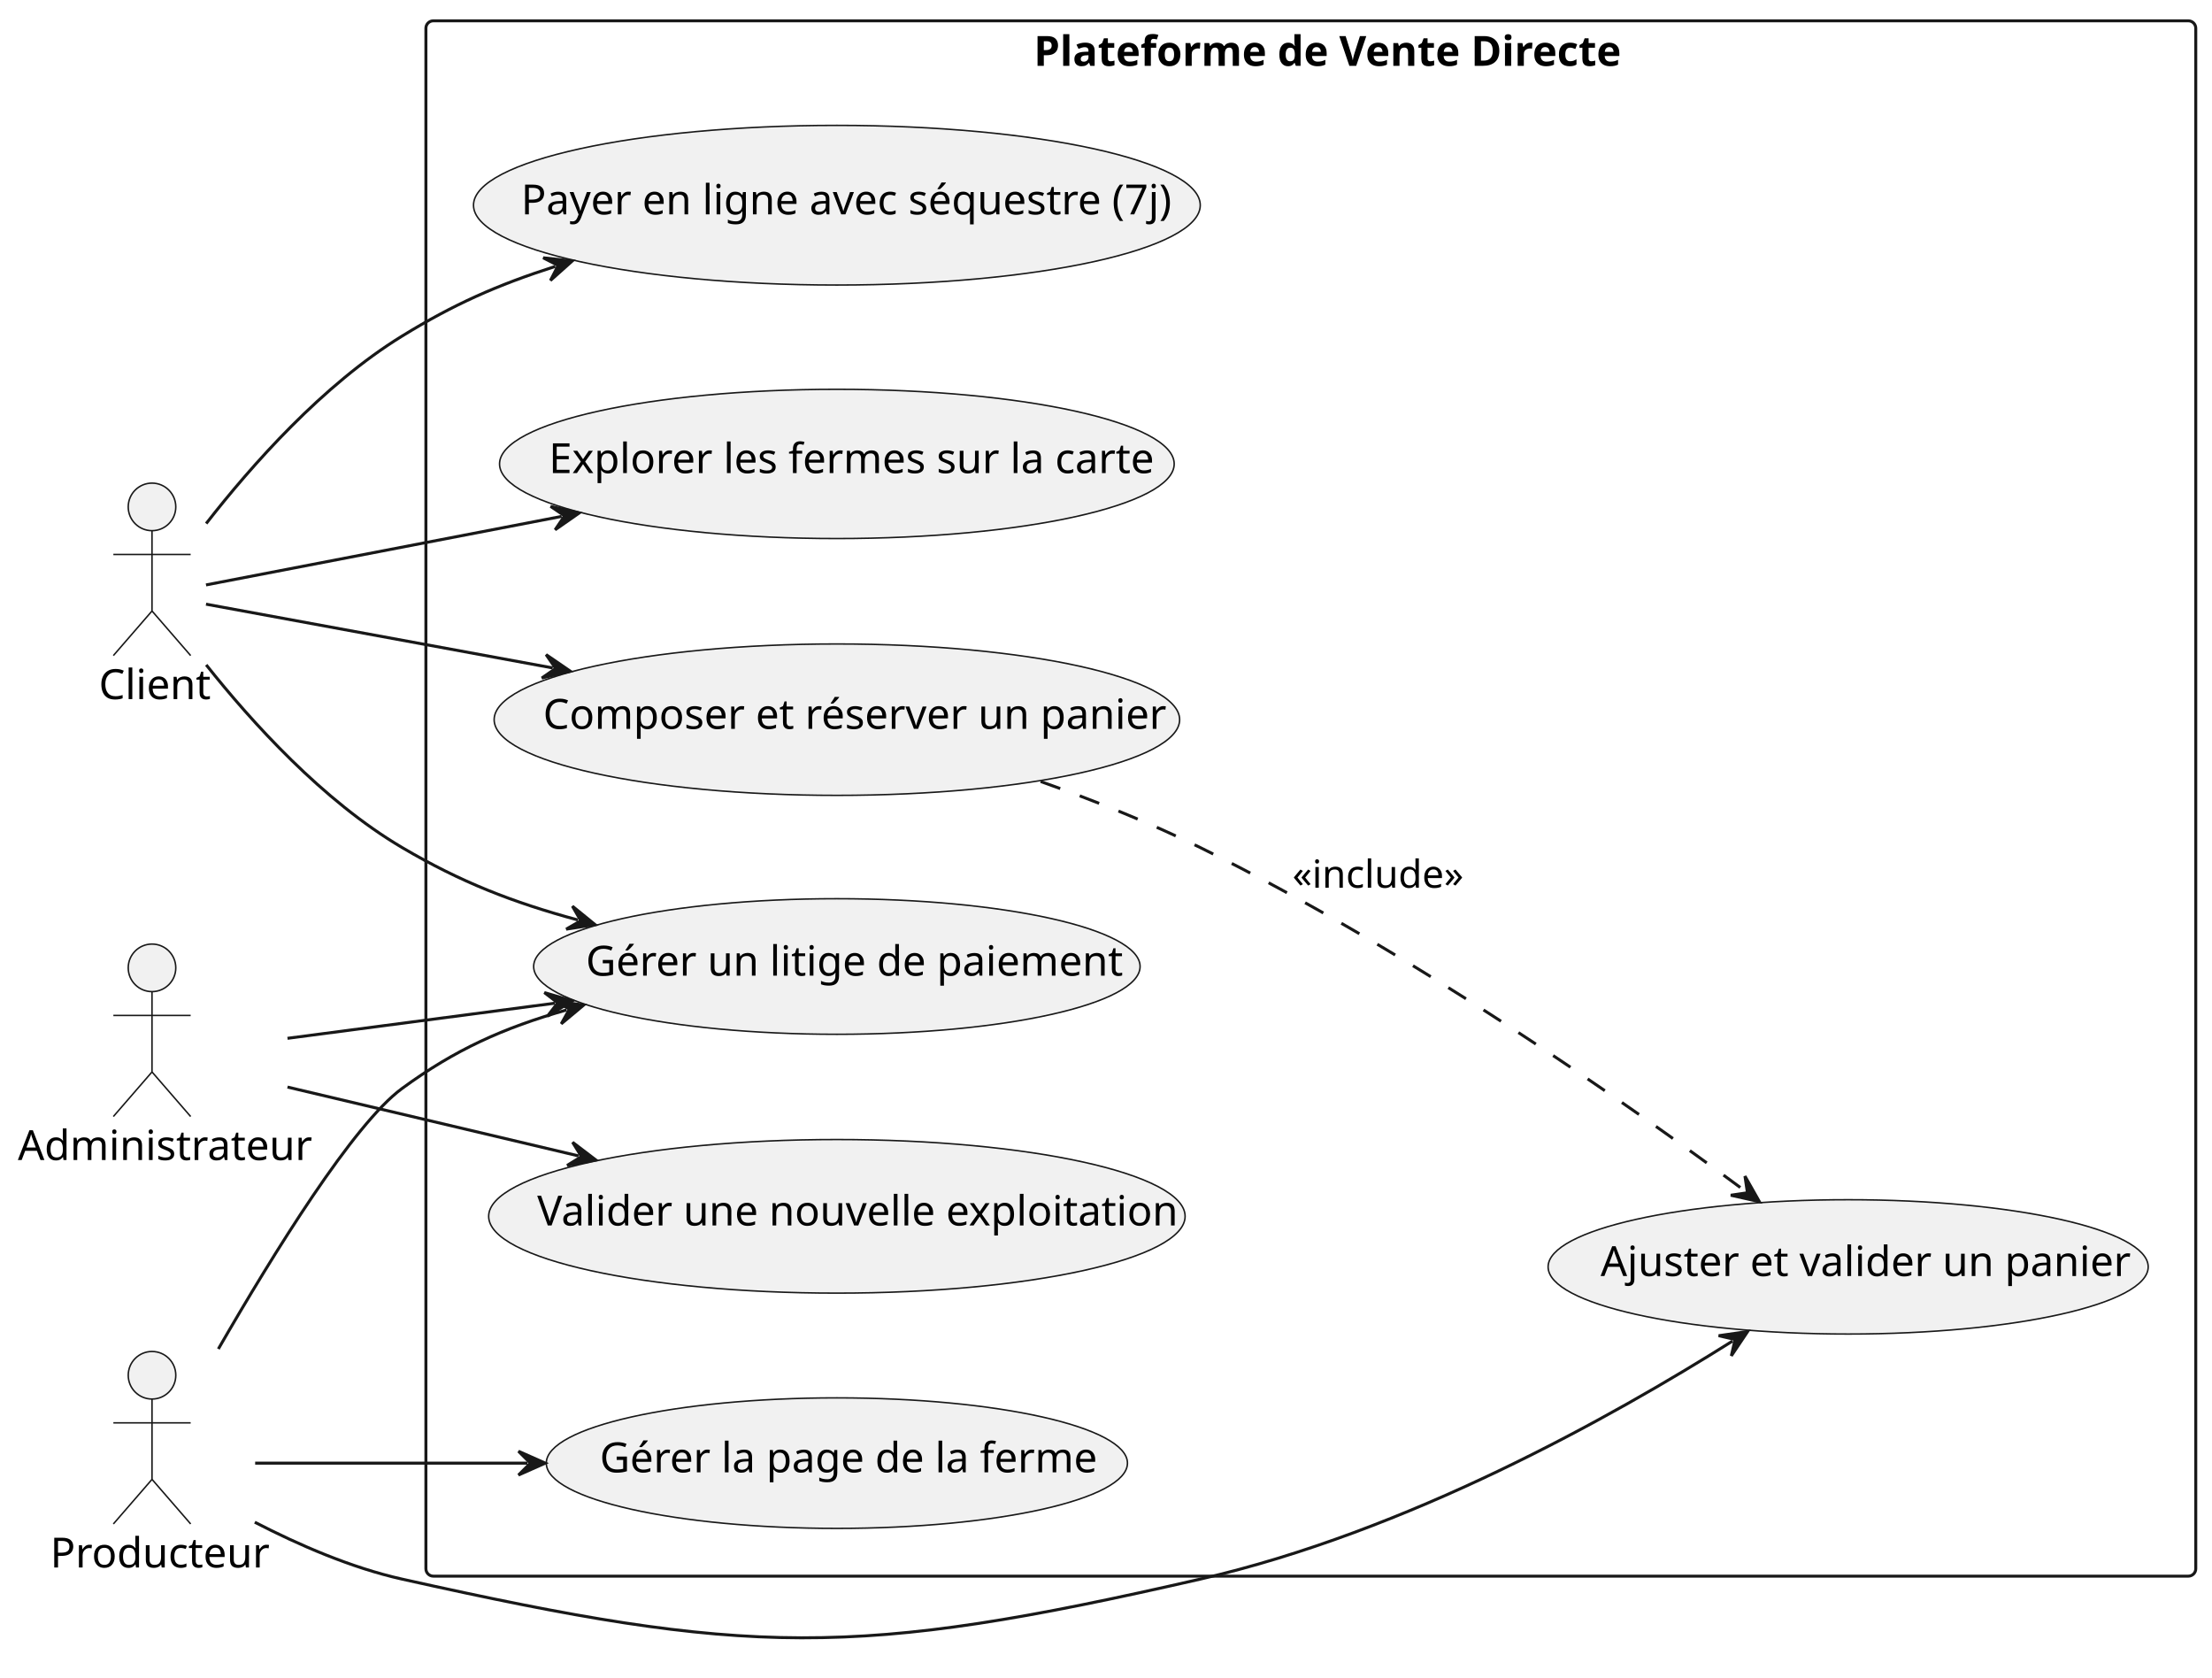
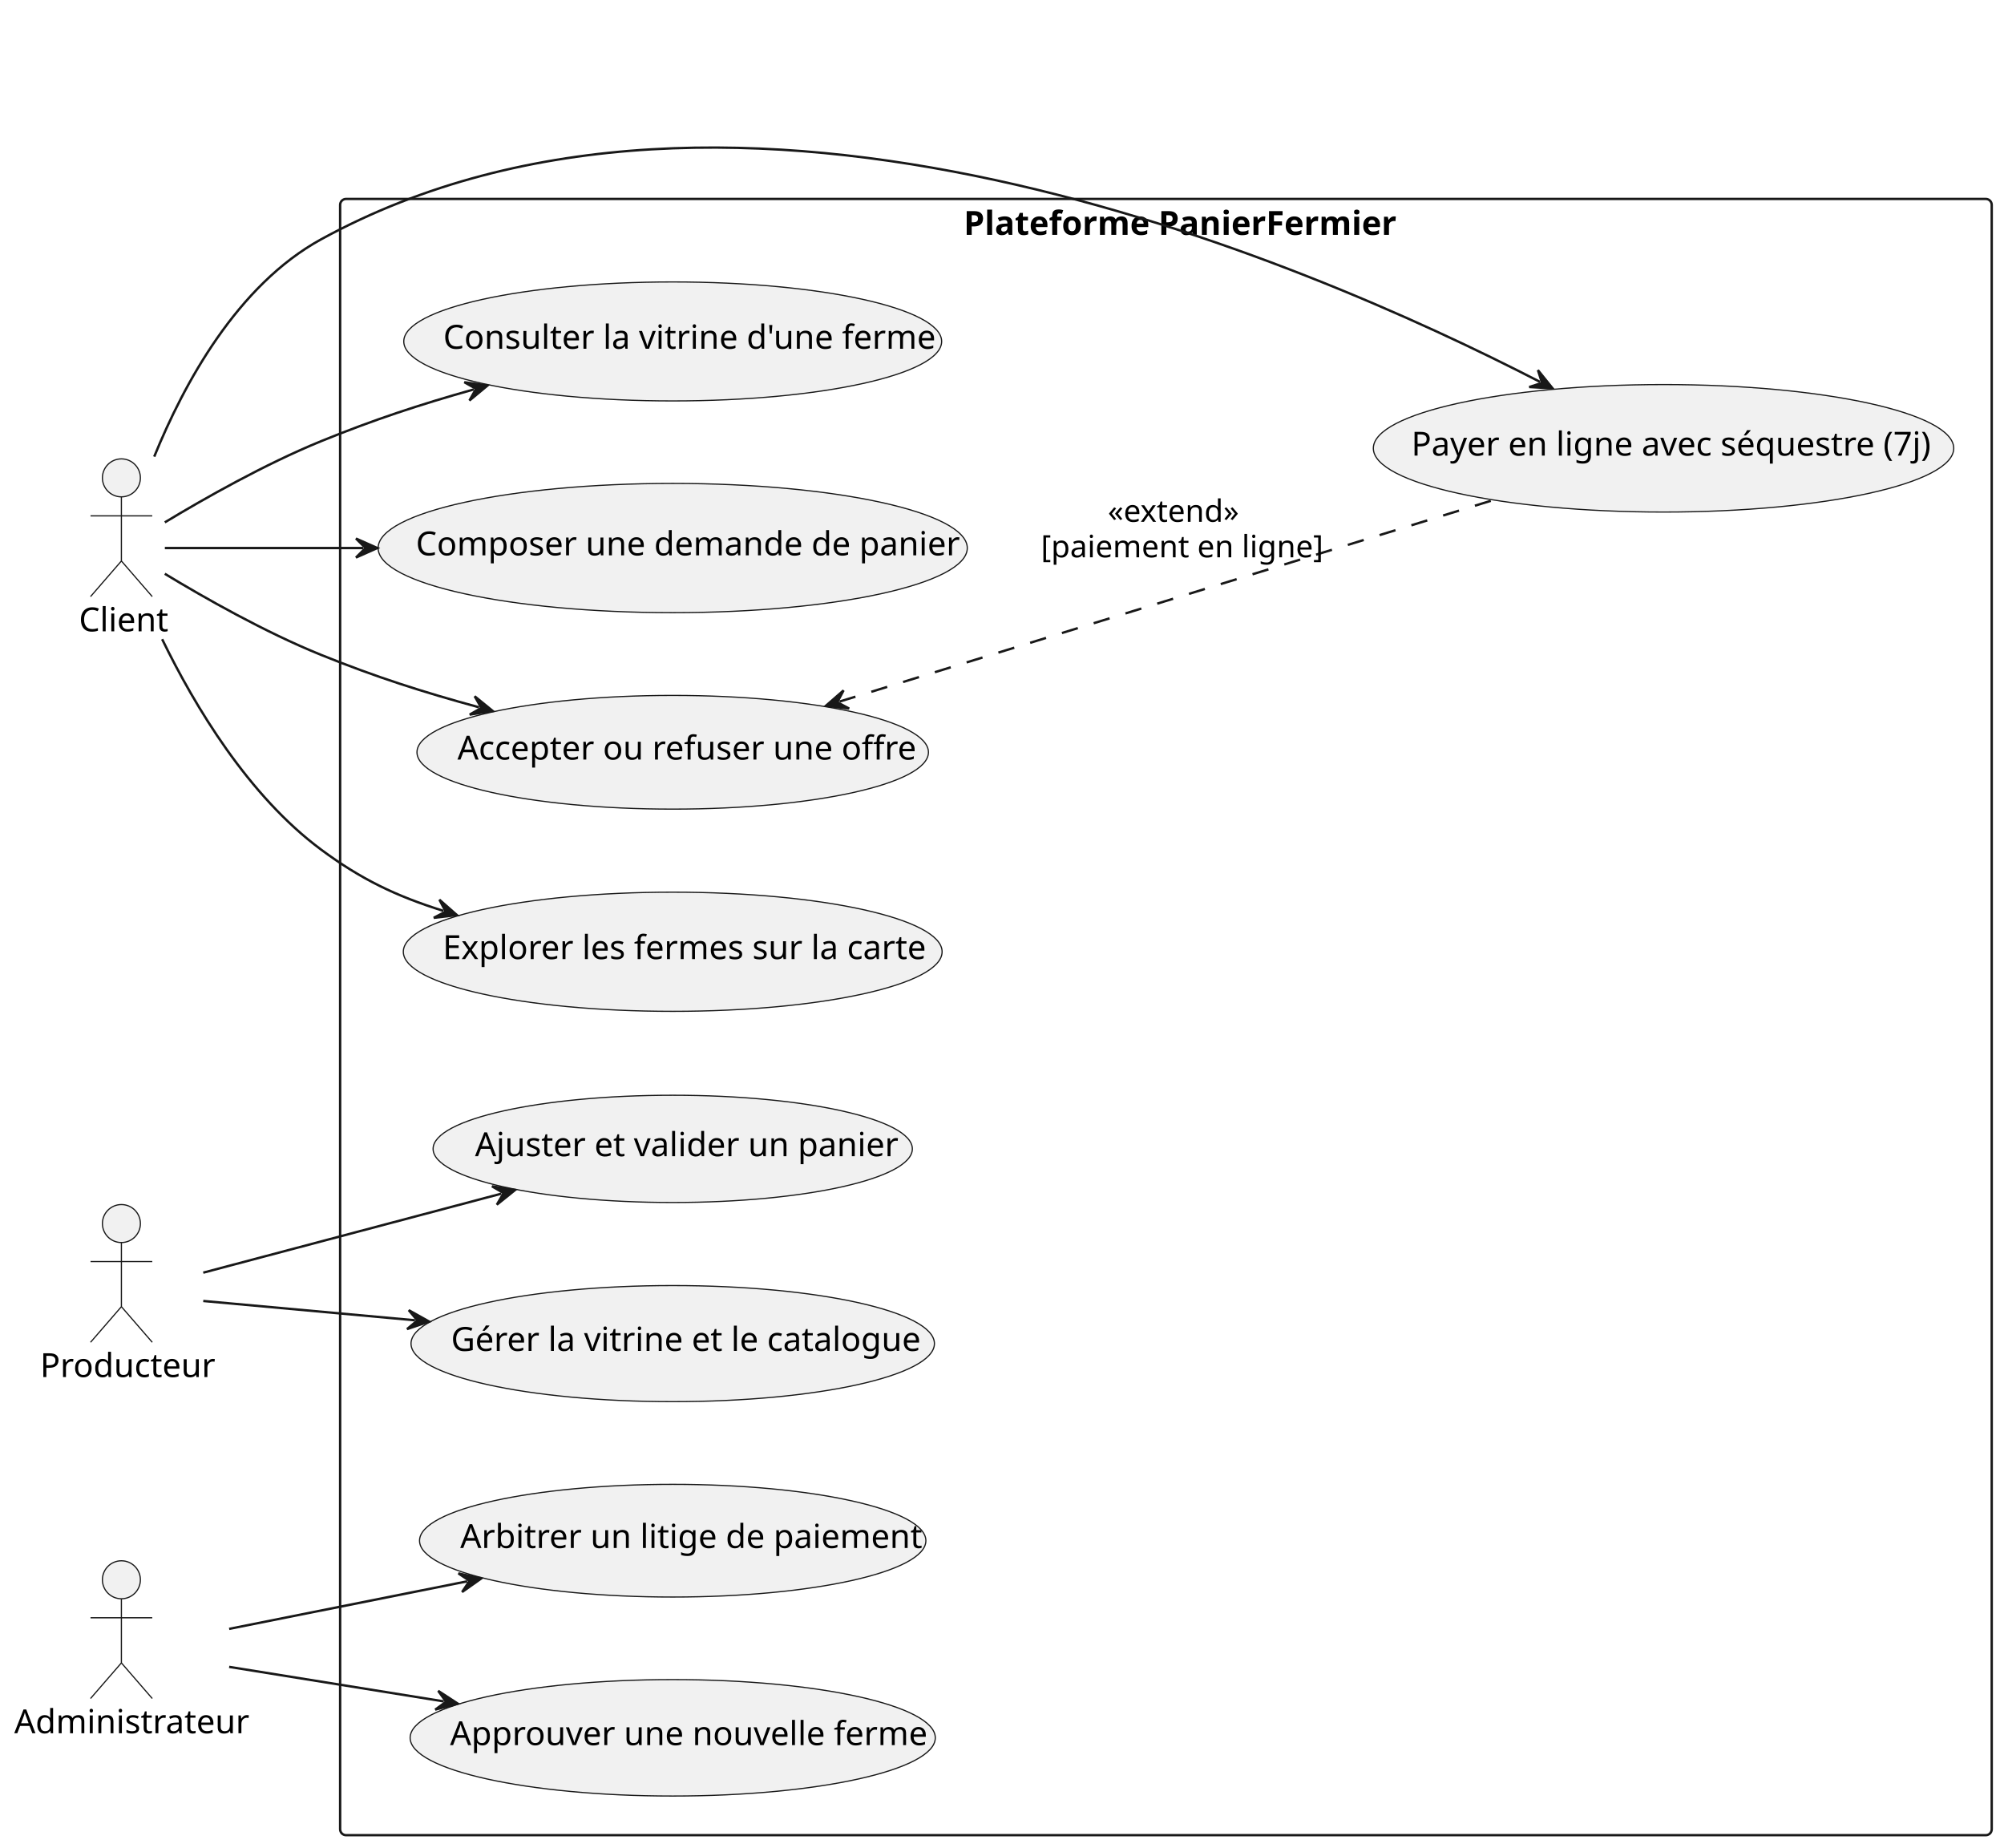
- <svg xmlns="http://www.w3.org/2000/svg" contentStyleType="text/css" data-diagram-type="DESCRIPTION" height="564px" preserveAspectRatio="none" style="width:744px;height:564px;background:#FFFFFF;" version="1.1" viewBox="0 0 744 564" width="744px" zoomAndPan="magnify">
+ <svg xmlns="http://www.w3.org/2000/svg" contentStyleType="text/css" data-diagram-type="DESCRIPTION" height="778px" preserveAspectRatio="none" style="width:844px;height:778px;background:#FFFFFF;" version="1.1" viewBox="0 0 844 778" width="844px" zoomAndPan="magnify">
  <defs />
  <g>
-     <g class="cluster" data-entity="Plateforme de Vente Directe" data-source-line="162" data-uid="ent0005" id="cluster_Plateforme de Vente Directe">
-       <rect fill="none" height="523" rx="2.5" ry="2.5" style="stroke:#181818;stroke-width:1;" width="595.29" x="143.25" y="7" />
-       <text fill="#000000" font-family="sans-serif" font-size="14" font-weight="bold" lengthAdjust="spacing" textLength="186.368" x="347.711" y="22.132">Plateforme de Vente Directe</text>
+     <g class="cluster" data-entity="Plateforme PanierFermier" data-source-line="206" data-uid="ent0005" id="cluster_Plateforme PanierFermier">
+       <rect fill="none" height="689" rx="2.5" ry="2.5" style="stroke:#181818;stroke-width:1;" width="695.58" x="143.25" y="83.77" />
+       <text fill="#000000" font-family="sans-serif" font-size="14" font-weight="bold" lengthAdjust="spacing" textLength="170.338" x="405.871" y="98.902">Plateforme PanierFermier</text>
    </g>
-     <g class="entity" data-entity="UC1" data-source-line="163" data-uid="ent0006" id="entity_UC1">
-       <ellipse cx="281.478" cy="156.002" fill="#F1F1F1" rx="113.458" ry="25.092" style="stroke:#181818;stroke-width:0.5;" />
-       <text fill="#000000" font-family="sans-serif" font-size="14" lengthAdjust="spacing" textLength="193.731" x="184.613" y="159.084">Explorer les fermes sur la carte</text>
+     <g class="entity" data-entity="UC1" data-source-line="207" data-uid="ent0006" id="entity_UC1">
+       <ellipse cx="283.318" cy="400.772" fill="#F1F1F1" rx="113.458" ry="25.092" style="stroke:#181818;stroke-width:0.5;" />
+       <text fill="#000000" font-family="sans-serif" font-size="14" lengthAdjust="spacing" textLength="193.731" x="186.453" y="403.854">Explorer les fermes sur la carte</text>
    </g>
-     <g class="entity" data-entity="UC2" data-source-line="164" data-uid="ent0007" id="entity_UC2">
-       <ellipse cx="281.485" cy="241.997" fill="#F1F1F1" rx="115.284" ry="25.457" style="stroke:#181818;stroke-width:0.5;" />
-       <text fill="#000000" font-family="sans-serif" font-size="14" lengthAdjust="spacing" textLength="197.648" x="182.661" y="245.079">Composer et réserver un panier</text>
+     <g class="entity" data-entity="UC2" data-source-line="208" data-uid="ent0007" id="entity_UC2">
+       <ellipse cx="283.317" cy="143.774" fill="#F1F1F1" rx="113.267" ry="25.053" style="stroke:#181818;stroke-width:0.5;" />
+       <text fill="#000000" font-family="sans-serif" font-size="14" lengthAdjust="spacing" textLength="193.32" x="186.657" y="146.856">Consulter la vitrine d'une ferme</text>
    </g>
-     <g class="entity" data-entity="UC3" data-source-line="165" data-uid="ent0008" id="entity_UC3">
-       <ellipse cx="281.482" cy="69.004" fill="#F1F1F1" rx="122.222" ry="26.844" style="stroke:#181818;stroke-width:0.5;" />
-       <text fill="#000000" font-family="sans-serif" font-size="14" lengthAdjust="spacing" textLength="212.447" x="175.259" y="72.087">Payer en ligne avec séquestre (7j)</text>
+     <g class="entity" data-entity="UC3" data-source-line="209" data-uid="ent0008" id="entity_UC3">
+       <ellipse cx="283.317" cy="230.774" fill="#F1F1F1" rx="124.067" ry="27.213" style="stroke:#181818;stroke-width:0.5;" />
+       <text fill="#000000" font-family="sans-serif" font-size="14" lengthAdjust="spacing" textLength="216.364" x="175.135" y="233.856">Composer une demande de panier</text>
    </g>
-     <g class="entity" data-entity="UC4" data-source-line="166" data-uid="ent0009" id="entity_UC4">
-       <ellipse cx="281.479" cy="491.998" fill="#F1F1F1" rx="97.739" ry="21.948" style="stroke:#181818;stroke-width:0.5;" />
-       <text fill="#000000" font-family="sans-serif" font-size="14" lengthAdjust="spacing" textLength="159.53" x="201.714" y="495.08">Gérer la page de la ferme</text>
+     <g class="entity" data-entity="UC4" data-source-line="210" data-uid="ent0009" id="entity_UC4">
+       <ellipse cx="283.316" cy="316.771" fill="#F1F1F1" rx="107.706" ry="23.941" style="stroke:#181818;stroke-width:0.5;" />
+       <text fill="#000000" font-family="sans-serif" font-size="14" lengthAdjust="spacing" textLength="181.323" x="192.654" y="319.854">Accepter ou refuser une offre</text>
    </g>
-     <g class="entity" data-entity="UC5" data-source-line="167" data-uid="ent0010" id="entity_UC5">
-       <ellipse cx="621.622" cy="426.004" fill="#F1F1F1" rx="100.922" ry="22.584" style="stroke:#181818;stroke-width:0.5;" />
-       <text fill="#000000" font-family="sans-serif" font-size="14" lengthAdjust="spacing" textLength="166.537" x="538.353" y="429.087">Ajuster et valider un panier</text>
+     <g class="entity" data-entity="UC5" data-source-line="211" data-uid="ent0010" id="entity_UC5">
+       <ellipse cx="700.612" cy="188.774" fill="#F1F1F1" rx="122.222" ry="26.844" style="stroke:#181818;stroke-width:0.5;" />
+       <text fill="#000000" font-family="sans-serif" font-size="14" lengthAdjust="spacing" textLength="212.447" x="594.389" y="191.857">Payer en ligne avec séquestre (7j)</text>
    </g>
-     <g class="entity" data-entity="UC6" data-source-line="168" data-uid="ent0011" id="entity_UC6">
-       <ellipse cx="281.485" cy="409.005" fill="#F1F1F1" rx="117.125" ry="25.825" style="stroke:#181818;stroke-width:0.5;" />
-       <text fill="#000000" font-family="sans-serif" font-size="14" lengthAdjust="spacing" textLength="201.585" x="180.692" y="412.087">Valider une nouvelle exploitation</text>
+     <g class="entity" data-entity="UC6" data-source-line="212" data-uid="ent0011" id="entity_UC6">
+       <ellipse cx="283.322" cy="565.774" fill="#F1F1F1" rx="110.222" ry="24.445" style="stroke:#181818;stroke-width:0.5;" />
+       <text fill="#000000" font-family="sans-serif" font-size="14" lengthAdjust="spacing" textLength="186.765" x="189.94" y="568.857">Gérer la vitrine et le catalogue</text>
    </g>
-     <g class="entity" data-entity="UC7" data-source-line="169" data-uid="ent0012" id="entity_UC7">
-       <ellipse cx="281.478" cy="324.998" fill="#F1F1F1" rx="101.989" ry="22.798" style="stroke:#181818;stroke-width:0.5;" />
-       <text fill="#000000" font-family="sans-serif" font-size="14" lengthAdjust="spacing" textLength="168.875" x="197.041" y="328.08">Gérer un litige de paiement</text>
+     <g class="entity" data-entity="UC7" data-source-line="213" data-uid="ent0012" id="entity_UC7">
+       <ellipse cx="283.322" cy="483.774" fill="#F1F1F1" rx="100.922" ry="22.584" style="stroke:#181818;stroke-width:0.5;" />
+       <text fill="#000000" font-family="sans-serif" font-size="14" lengthAdjust="spacing" textLength="166.537" x="200.053" y="486.857">Ajuster et valider un panier</text>
    </g>
-     <g class="entity" data-entity="Client" data-source-line="158" data-uid="ent0002" id="entity_Client">
-       <ellipse cx="51.127" cy="170.45" fill="#F1F1F1" rx="8" ry="8" style="stroke:#181818;stroke-width:0.5;" />
-       <path d="M51.127,178.45 L51.127,205.45 M38.127,186.45 L64.126,186.45 M51.127,205.45 L38.127,220.45 M51.127,205.45 L64.126,220.45" fill="none" style="stroke:#181818;stroke-width:0.5;" />
-       <text fill="#000000" font-family="sans-serif" font-size="14" lengthAdjust="spacing" textLength="35.793" x="33.23" y="235.082">Client</text>
+     <g class="entity" data-entity="UC8" data-source-line="214" data-uid="ent0013" id="entity_UC8">
+       <ellipse cx="283.32" cy="731.768" fill="#F1F1F1" rx="110.59" ry="24.518" style="stroke:#181818;stroke-width:0.5;" />
+       <text fill="#000000" font-family="sans-serif" font-size="14" lengthAdjust="spacing" textLength="187.558" x="189.541" y="734.851">Approuver une nouvelle ferme</text>
    </g>
-     <g class="entity" data-entity="Producteur" data-source-line="159" data-uid="ent0003" id="entity_Producteur">
-       <ellipse cx="51.131" cy="462.45" fill="#F1F1F1" rx="8" ry="8" style="stroke:#181818;stroke-width:0.5;" />
-       <path d="M51.131,470.45 L51.131,497.45 M38.131,478.45 L64.131,478.45 M51.131,497.45 L38.131,512.45 M51.131,497.45 L64.131,512.45" fill="none" style="stroke:#181818;stroke-width:0.5;" />
-       <text fill="#000000" font-family="sans-serif" font-size="14" lengthAdjust="spacing" textLength="68.482" x="16.89" y="527.082">Producteur</text>
+     <g class="entity" data-entity="UC9" data-source-line="215" data-uid="ent0014" id="entity_UC9">
+       <ellipse cx="283.317" cy="648.765" fill="#F1F1F1" rx="106.627" ry="23.726" style="stroke:#181818;stroke-width:0.5;" />
+       <text fill="#000000" font-family="sans-serif" font-size="14" lengthAdjust="spacing" textLength="178.985" x="193.825" y="651.848">Arbitrer un litige de paiement</text>
    </g>
-     <g class="entity" data-entity="Admin" data-source-line="160" data-uid="ent0004" id="entity_Admin">
-       <ellipse cx="51.127" cy="325.45" fill="#F1F1F1" rx="8" ry="8" style="stroke:#181818;stroke-width:0.5;" />
-       <path d="M51.127,333.45 L51.127,360.45 M38.127,341.45 L64.127,341.45 M51.127,360.45 L38.127,375.45 M51.127,360.45 L64.127,375.45" fill="none" style="stroke:#181818;stroke-width:0.5;" />
-       <text fill="#000000" font-family="sans-serif" font-size="14" lengthAdjust="spacing" textLength="90.255" x="6" y="390.082">Administrateur</text>
+     <g class="entity" data-entity="Client" data-source-line="202" data-uid="ent0002" id="entity_Client">
+       <ellipse cx="51.127" cy="201.22" fill="#F1F1F1" rx="8" ry="8" style="stroke:#181818;stroke-width:0.5;" />
+       <path d="M51.127,209.22 L51.127,236.22 M38.127,217.22 L64.126,217.22 M51.127,236.22 L38.127,251.22 M51.127,236.22 L64.126,251.22" fill="none" style="stroke:#181818;stroke-width:0.5;" />
+       <text fill="#000000" font-family="sans-serif" font-size="14" lengthAdjust="spacing" textLength="35.793" x="33.23" y="265.852">Client</text>
    </g>
-     <g class="link" data-entity-1="Client" data-entity-2="UC1" data-source-line="173" data-uid="lnk13" id="link_Client_UC1">
-       <path d="M69.29,196.69 C95.84,191.58 142.748,182.535 188.908,173.645" fill="none" id="Client-to-UC1" style="stroke:#181818;stroke-width:1;" />
-       <polygon fill="#181818" points="194.8,172.51,185.206,170.284,189.89,173.456,186.719,178.14,194.8,172.51" style="stroke:#181818;stroke-width:1;" />
+     <g class="entity" data-entity="Producteur" data-source-line="203" data-uid="ent0003" id="entity_Producteur">
+       <ellipse cx="51.131" cy="515.22" fill="#F1F1F1" rx="8" ry="8" style="stroke:#181818;stroke-width:0.5;" />
+       <path d="M51.131,523.22 L51.131,550.22 M38.131,531.22 L64.131,531.22 M51.131,550.22 L38.131,565.22 M51.131,550.22 L64.131,565.22" fill="none" style="stroke:#181818;stroke-width:0.5;" />
+       <text fill="#000000" font-family="sans-serif" font-size="14" lengthAdjust="spacing" textLength="68.482" x="16.89" y="579.852">Producteur</text>
    </g>
-     <g class="link" data-entity-1="Client" data-entity-2="UC2" data-source-line="174" data-uid="lnk14" id="link_Client_UC2">
-       <path d="M69.29,203.16 C95.27,207.94 140.479,216.255 185.909,224.605" fill="none" id="Client-to-UC2" style="stroke:#181818;stroke-width:1;" />
-       <polygon fill="#181818" points="191.81,225.69,183.681,220.129,186.892,224.786,182.235,227.997,191.81,225.69" style="stroke:#181818;stroke-width:1;" />
+     <g class="entity" data-entity="Admin" data-source-line="204" data-uid="ent0004" id="entity_Admin">
+       <ellipse cx="51.127" cy="665.22" fill="#F1F1F1" rx="8" ry="8" style="stroke:#181818;stroke-width:0.5;" />
+       <path d="M51.127,673.22 L51.127,700.22 M38.127,681.22 L64.127,681.22 M51.127,700.22 L38.127,715.22 M51.127,700.22 L64.127,715.22" fill="none" style="stroke:#181818;stroke-width:0.5;" />
+       <text fill="#000000" font-family="sans-serif" font-size="14" lengthAdjust="spacing" textLength="90.255" x="6" y="729.852">Administrateur</text>
    </g>
-     <g class="link" data-entity-1="Client" data-entity-2="UC3" data-source-line="175" data-uid="lnk15" id="link_Client_UC3">
-       <path d="M69.35,176.05 C84.61,156.46 108.56,129.41 135.25,113 C152.65,102.31 167.107,95.893 186.777,89.583" fill="none" id="Client-to-UC3" style="stroke:#181818;stroke-width:1;" />
-       <polygon fill="#181818" points="192.49,87.75,182.698,86.69,187.729,89.277,185.142,94.308,192.49,87.75" style="stroke:#181818;stroke-width:1;" />
+     <g class="link" data-entity-1="Client" data-entity-2="UC1" data-source-line="219" data-uid="lnk15" id="link_Client_UC1">
+       <path d="M68.29,269.16 C82.12,297.56 104.66,335.1 135.25,357.77 C152.03,370.2 166.624,377.269 186.734,383.559" fill="none" id="Client-to-UC1" style="stroke:#181818;stroke-width:1;" />
+       <polygon fill="#181818" points="192.46,385.35,185.064,378.846,187.688,383.857,182.676,386.481,192.46,385.35" style="stroke:#181818;stroke-width:1;" />
    </g>
-     <g class="link" data-entity-1="Client" data-entity-2="UC7" data-source-line="176" data-uid="lnk16" id="link_Client_UC7">
-       <path d="M69.36,223.57 C84.63,242.8 108.58,269.28 135.25,285 C154.97,296.62 172.379,303.401 194.379,309.361" fill="none" id="Client-to-UC7" style="stroke:#181818;stroke-width:1;" />
-       <polygon fill="#181818" points="200.17,310.93,192.529,304.716,195.344,309.623,190.437,312.438,200.17,310.93" style="stroke:#181818;stroke-width:1;" />
+     <g class="link" data-entity-1="Client" data-entity-2="UC2" data-source-line="220" data-uid="lnk16" id="link_Client_UC2">
+       <path d="M69.42,219.96 C85.87,210.03 111.55,195.44 135.25,185.77 C157.51,176.7 176.634,170.413 199.524,163.983" fill="none" id="Client-to-UC2" style="stroke:#181818;stroke-width:1;" />
+       <polygon fill="#181818" points="205.3,162.36,195.554,160.943,200.486,163.712,197.717,168.645,205.3,162.36" style="stroke:#181818;stroke-width:1;" />
    </g>
-     <g class="link" data-entity-1="Producteur" data-entity-2="UC4" data-source-line="179" data-uid="lnk17" id="link_Producteur_UC4">
-       <path d="M85.82,492 C111.63,492 142.59,492 177.39,492" fill="none" id="Producteur-to-UC4" style="stroke:#181818;stroke-width:1;" />
-       <polygon fill="#181818" points="183.39,492,174.39,488,178.39,492,174.39,496,183.39,492" style="stroke:#181818;stroke-width:1;" />
+     <g class="link" data-entity-1="Client" data-entity-2="UC3" data-source-line="221" data-uid="lnk17" id="link_Client_UC3">
+       <path d="M69.43,230.77 C89.24,230.77 117.55,230.77 152.92,230.77" fill="none" id="Client-to-UC3" style="stroke:#181818;stroke-width:1;" />
+       <polygon fill="#181818" points="158.92,230.77,149.92,226.77,153.92,230.77,149.92,234.77,158.92,230.77" style="stroke:#181818;stroke-width:1;" />
    </g>
-     <g class="link" data-entity-1="Producteur" data-entity-2="UC5" data-source-line="180" data-uid="lnk18" id="link_Producteur_UC5">
-       <path d="M85.7,511.86 C100.38,519.45 118.14,527.19 135.25,531 C251.71,556.96 287.41,557.67 403.7,531 C473.44,515.01 541.72,476.723 582.74,450.943" fill="none" id="Producteur-to-UC5" style="stroke:#181818;stroke-width:1;" />
-       <polygon fill="#181818" points="587.82,447.75,578.072,449.152,583.587,450.411,582.328,455.926,587.82,447.75" style="stroke:#181818;stroke-width:1;" />
+     <g class="link" data-entity-1="Client" data-entity-2="UC4" data-source-line="222" data-uid="lnk18" id="link_Client_UC4">
+       <path d="M69.41,241.61 C85.84,251.57 111.52,266.18 135.25,275.77 C158.23,285.06 178.249,291.459 201.759,297.839" fill="none" id="Client-to-UC4" style="stroke:#181818;stroke-width:1;" />
+       <polygon fill="#181818" points="207.55,299.41,199.912,293.192,202.725,298.101,197.816,300.913,207.55,299.41" style="stroke:#181818;stroke-width:1;" />
    </g>
-     <g class="link" data-entity-1="Producteur" data-entity-2="UC7" data-source-line="181" data-uid="lnk19" id="link_Producteur_UC7">
-       <path d="M73.44,453.61 C92.19,421.09 118.97,377.91 135.25,366 C153.12,352.93 169.249,345.673 190.569,339.603" fill="none" id="Producteur-to-UC7" style="stroke:#181818;stroke-width:1;" />
-       <polygon fill="#181818" points="196.34,337.96,186.589,336.577,191.531,339.329,188.779,344.272,196.34,337.96" style="stroke:#181818;stroke-width:1;" />
+     <g class="link" data-entity-1="Client" data-entity-2="UC5" data-source-line="223" data-uid="lnk19" id="link_Client_UC5">
+       <path d="M64.95,192.29 C77.53,161.38 100.01,120.07 135.25,100.77 C308.34,6 548.016,108.992 648.546,160.782" fill="none" id="Client-to-UC5" style="stroke:#181818;stroke-width:1;" />
+       <polygon fill="#181818" points="653.88,163.53,647.711,155.852,649.435,161.24,644.047,162.964,653.88,163.53" style="stroke:#181818;stroke-width:1;" />
    </g>
-     <g class="link" data-entity-1="Admin" data-entity-2="UC6" data-source-line="184" data-uid="lnk20" id="link_Admin_UC6">
-       <path d="M96.7,365.54 C126.16,372.51 159.781,380.459 194.591,388.69" fill="none" id="Admin-to-UC6" style="stroke:#181818;stroke-width:1;" />
-       <polygon fill="#181818" points="200.43,390.07,192.592,384.107,195.564,388.92,190.751,391.892,200.43,390.07" style="stroke:#181818;stroke-width:1;" />
+     <g class="link" data-entity-1="Producteur" data-entity-2="UC6" data-source-line="226" data-uid="lnk20" id="link_Producteur_UC6">
+       <path d="M85.6,547.82 C110.73,550.12 140.565,552.835 174.775,555.955" fill="none" id="Producteur-to-UC6" style="stroke:#181818;stroke-width:1;" />
+       <polygon fill="#181818" points="180.75,556.5,172.15,551.699,175.771,556.046,171.424,559.666,180.75,556.5" style="stroke:#181818;stroke-width:1;" />
    </g>
-     <g class="link" data-entity-1="Admin" data-entity-2="UC7" data-source-line="185" data-uid="lnk21" id="link_Admin_UC7">
-       <path d="M96.7,349.15 C123.95,345.57 153.821,341.641 186.591,337.341" fill="none" id="Admin-to-UC7" style="stroke:#181818;stroke-width:1;" />
-       <polygon fill="#181818" points="192.54,336.56,183.096,333.765,187.583,337.211,184.137,341.697,192.54,336.56" style="stroke:#181818;stroke-width:1;" />
+     <g class="link" data-entity-1="Producteur" data-entity-2="UC7" data-source-line="227" data-uid="lnk21" id="link_Producteur_UC7">
+       <path d="M85.6,535.9 C119.89,526.81 168.3,513.987 211.13,502.637" fill="none" id="Producteur-to-UC7" style="stroke:#181818;stroke-width:1;" />
+       <polygon fill="#181818" points="216.93,501.1,207.206,499.539,212.097,502.381,209.255,507.272,216.93,501.1" style="stroke:#181818;stroke-width:1;" />
    </g>
-     <g class="link" data-entity-1="UC2" data-entity-2="UC5" data-source-line="188" data-uid="lnk22" id="link_UC2_UC5">
-       <path d="M350.02,262.79 C367.82,269.12 386.78,276.65 403.7,285 C474.99,320.2 546.57,370.557 586.94,400.487" fill="none" id="UC2-to-UC5" style="stroke:#181818;stroke-width:1;stroke-dasharray:7.0,7.0;" />
-       <polygon fill="#181818" points="591.76,404.06,586.913,395.487,587.744,401.082,582.148,401.913,591.76,404.06" style="stroke:#181818;stroke-width:1;" />
-       <text fill="#000000" font-family="sans-serif" font-size="13" lengthAdjust="spacing" textLength="55.656" x="434.7" y="298.514">«include»</text>
+     <g class="link" data-entity-1="Admin" data-entity-2="UC8" data-source-line="230" data-uid="lnk22" id="link_Admin_UC8">
+       <path d="M96.51,701.9 C123.82,706.29 153.866,711.129 186.886,716.429" fill="none" id="Admin-to-UC8" style="stroke:#181818;stroke-width:1;" />
+       <polygon fill="#181818" points="192.81,717.38,184.558,712.004,187.873,716.588,183.29,719.903,192.81,717.38" style="stroke:#181818;stroke-width:1;" />
+     </g>
+     <g class="link" data-entity-1="Admin" data-entity-2="UC9" data-source-line="231" data-uid="lnk23" id="link_Admin_UC9">
+       <path d="M96.51,685.9 C126.56,679.9 161.226,672.965 196.776,665.865" fill="none" id="Admin-to-UC9" style="stroke:#181818;stroke-width:1;" />
+       <polygon fill="#181818" points="202.66,664.69,193.051,662.53,197.757,665.669,194.618,670.375,202.66,664.69" style="stroke:#181818;stroke-width:1;" />
+     </g>
+     <g class="link" data-entity-1="UC4" data-entity-2="UC5" data-source-line="234" data-uid="lnk24" id="link_UC4_UC5">
+       <path d="M353.584,295.422 C429.134,272.132 549.17,235.14 628.08,210.82" fill="none" id="UC4-backto-UC5" style="stroke:#181818;stroke-width:1;stroke-dasharray:7.0,7.0;" />
+       <polygon fill="#181818" points="347.85,297.19,357.629,298.361,352.628,295.717,355.272,290.716,347.85,297.19" style="stroke:#181818;stroke-width:1;" />
+       <text fill="#000000" font-family="sans-serif" font-size="13" lengthAdjust="spacing" textLength="53.492" x="466.57" y="219.734">«extend»</text>
+       <text fill="#000000" font-family="sans-serif" font-size="13" lengthAdjust="spacing" textLength="109.853" x="438.39" y="234.683">[paiement en ligne]</text>
    </g>
  </g>
</svg>
